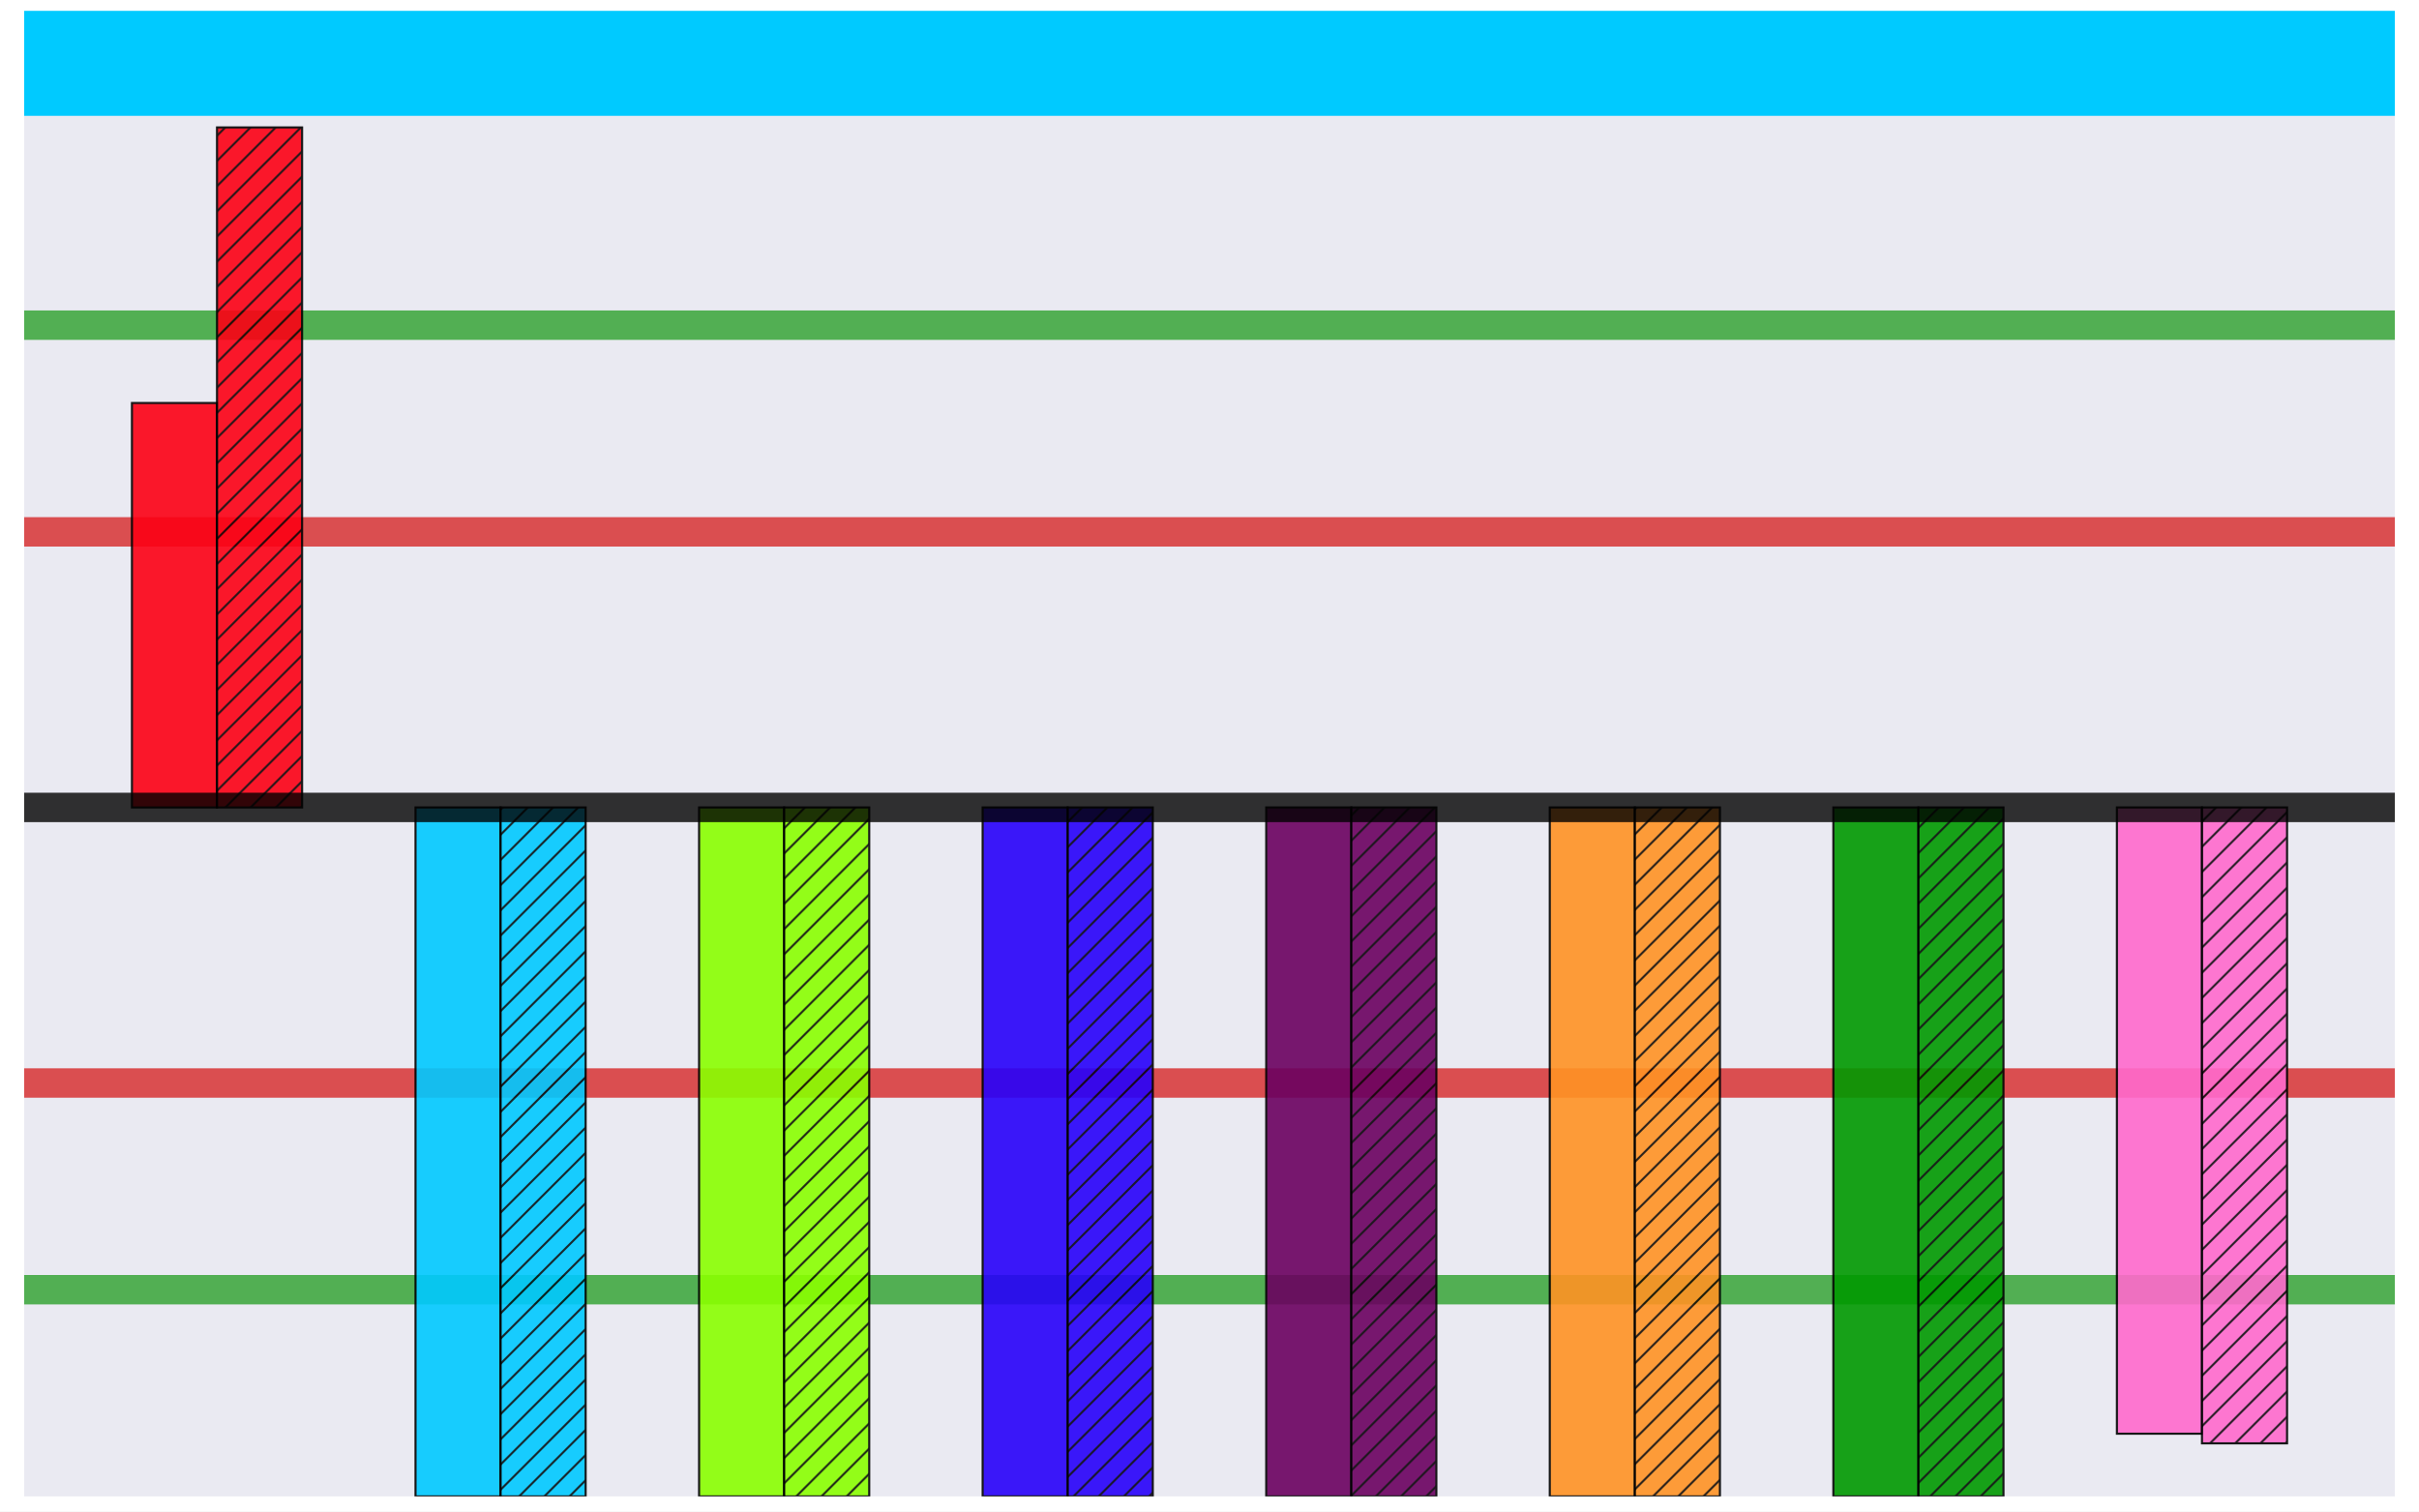
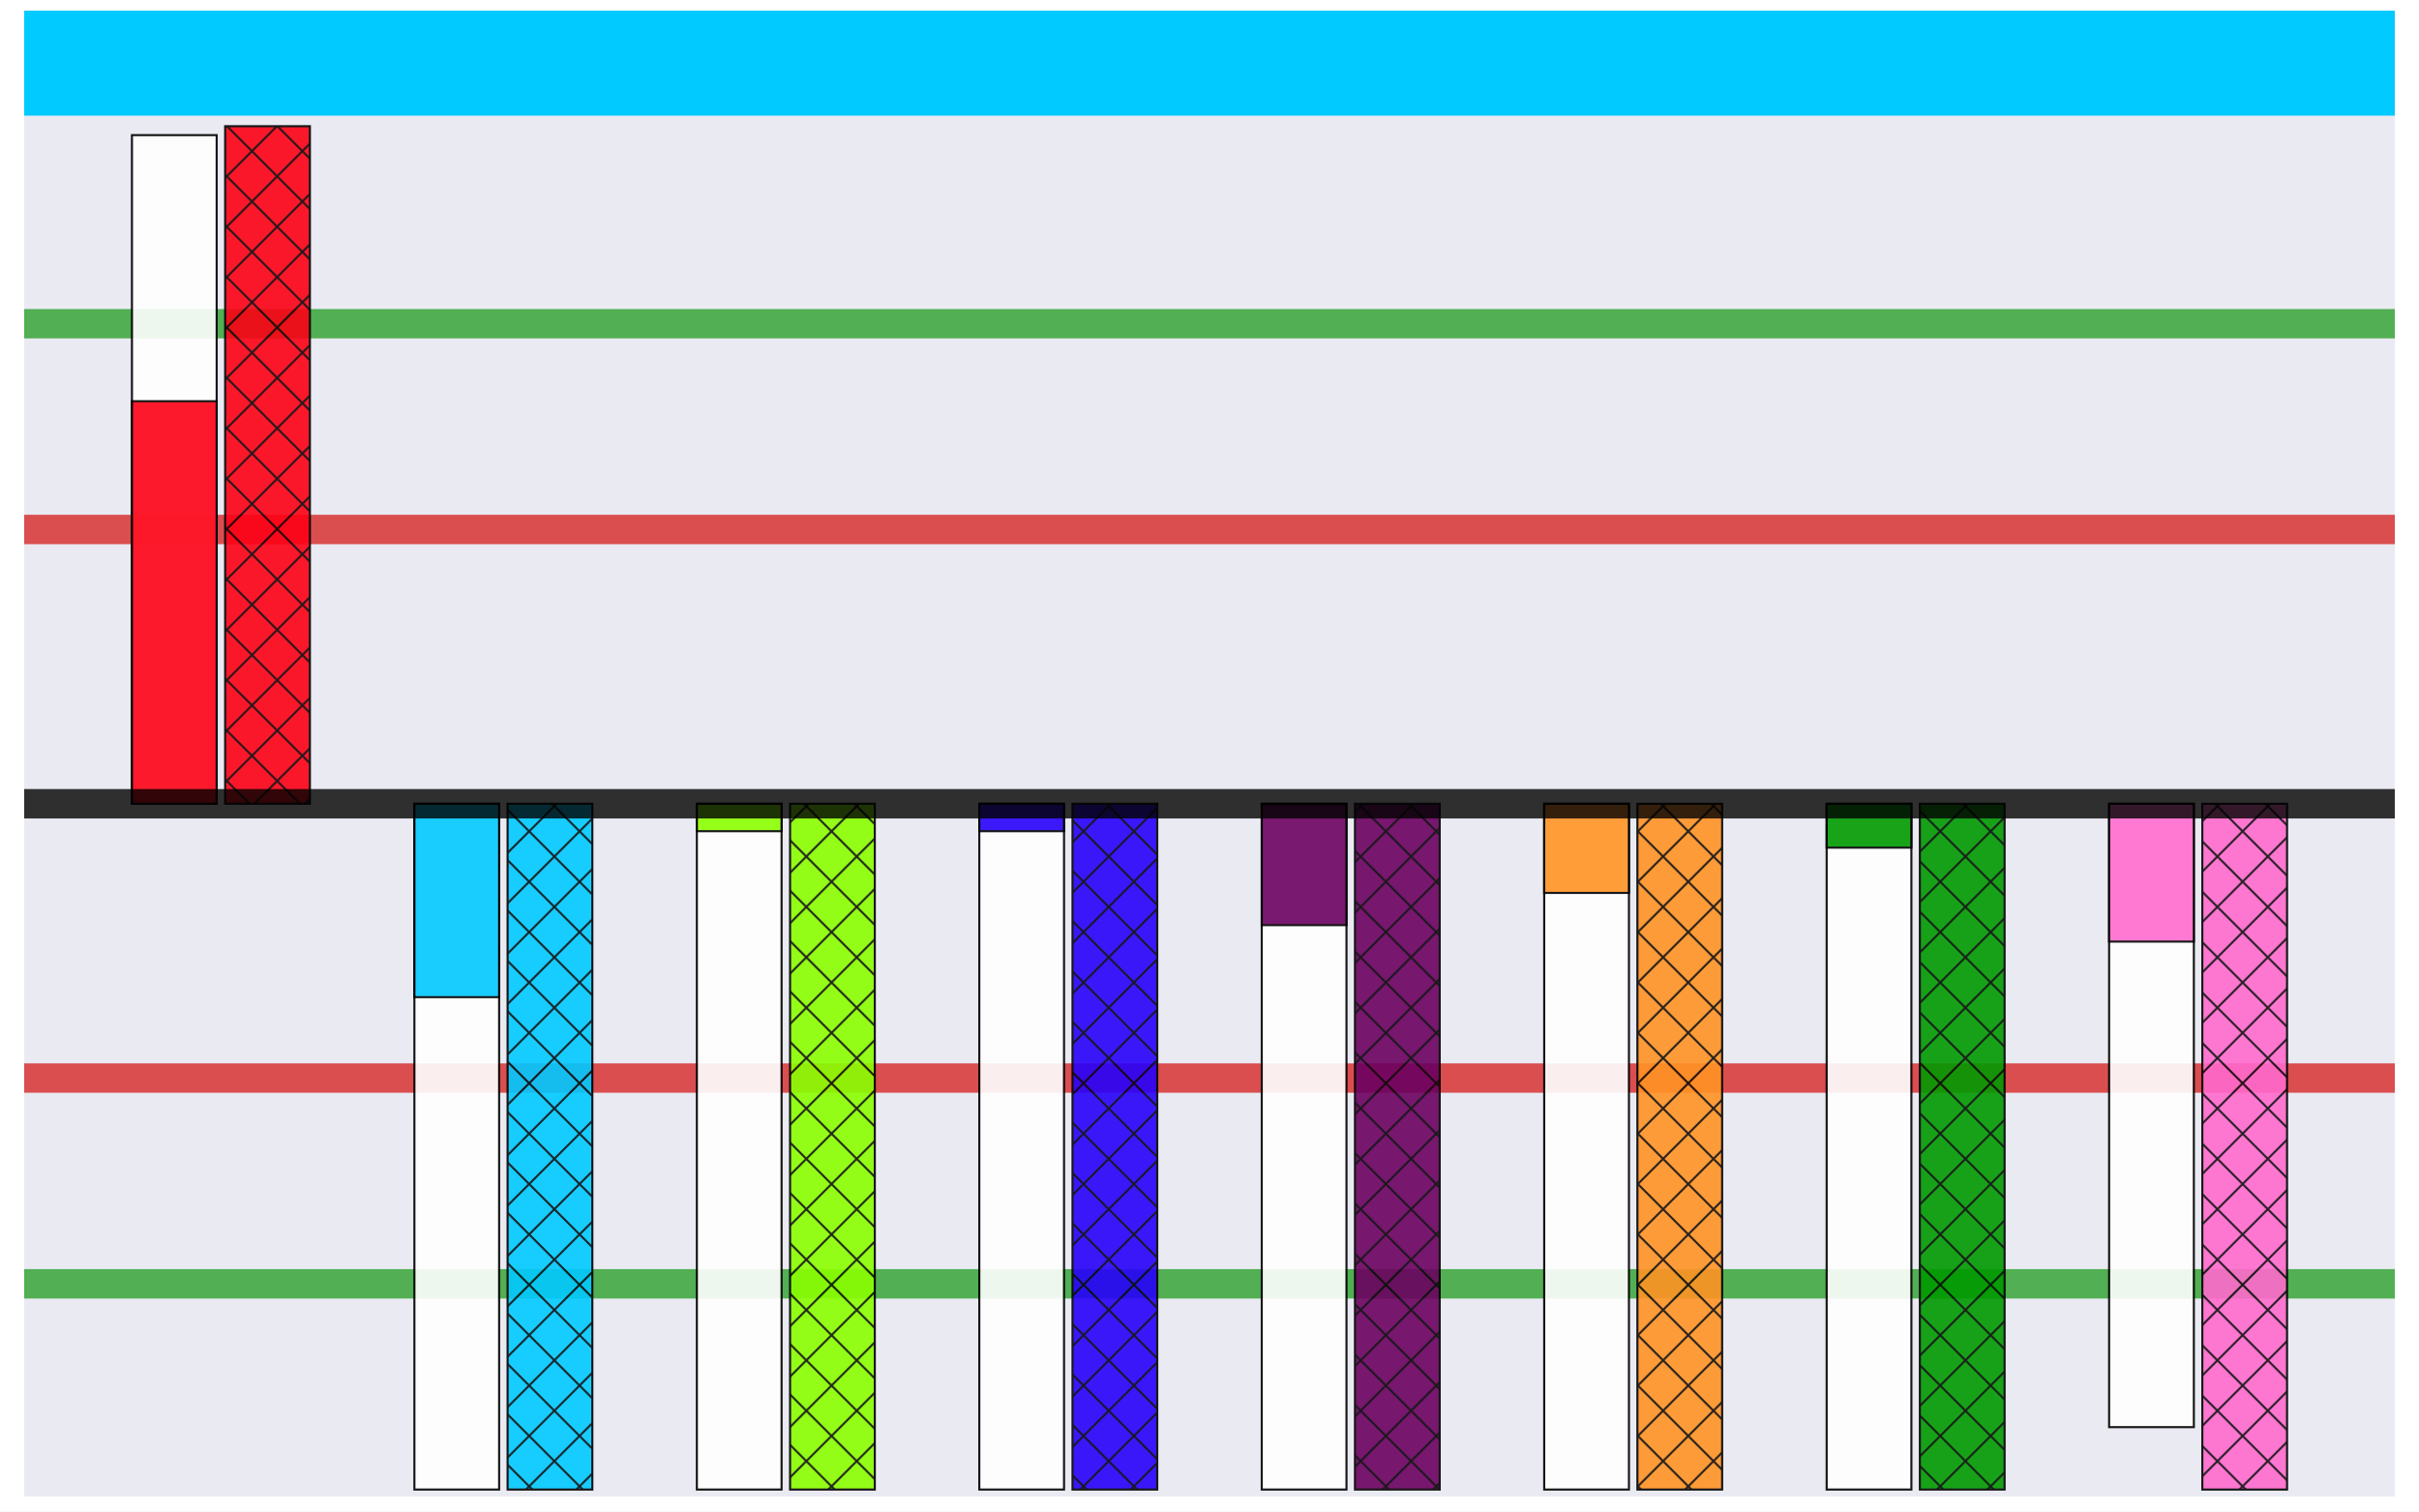
<svg xmlns="http://www.w3.org/2000/svg" width="1152pt" height="720pt" viewBox="0 0 1152 720" version="1.1">
  <defs>
    <style type="text/css">*{stroke-linejoin: round; stroke-linecap: butt}</style>
  </defs>
  <g id="figure_1">
    <g id="patch_1">
      <path d="M 0 720  L 1152 720  L 1152 0  L 0 0  z " style="fill: #ffffff" />
    </g>
    <g id="axes_1">
      <g id="patch_2">
        <path d="M 11.52 712.8  L 1140.48 712.8  L 1140.48 7.2  L 11.52 7.2  z " style="fill: #eaeaf2" />
      </g>
      <g id="matplotlib.axis_1" />
      <g id="matplotlib.axis_2" />
      <g id="line2d_1">
-         <path d="M 11.52 30.173  L 1140.48 30.173  " style="fill: none; stroke: #00caff; stroke-width: 50" />
+         <path d="M 11.52 30.067  L 1140.48 30.067  " style="fill: none; stroke: #00caff; stroke-width: 50" />
      </g>
      <g id="line2d_2">
-         <path d="M 11.52 154.884  L 1140.48 154.884  " clip-path="url(#pd41afba2fd)" style="fill: none; stroke: #2ca02c; stroke-opacity: 0.8; stroke-width: 14; stroke-linecap: round" />
+         <path d="M 11.52 154.2  L 1140.48 154.2  " clip-path="url(#pfd82cda8d7)" style="fill: none; stroke: #2ca02c; stroke-opacity: 0.8; stroke-width: 14; stroke-linecap: round" />
      </g>
      <g id="line2d_3">
-         <path d="M 11.52 253.34  L 1140.48 253.34  " clip-path="url(#pd41afba2fd)" style="fill: none; stroke: #d62728; stroke-opacity: 0.8; stroke-width: 14; stroke-linecap: round" />
+         <path d="M 11.52 252.2  L 1140.48 252.2  " clip-path="url(#pfd82cda8d7)" style="fill: none; stroke: #d62728; stroke-opacity: 0.8; stroke-width: 14; stroke-linecap: round" />
      </g>
      <g id="line2d_4">
-         <path d="M 11.52 614.344  L 1140.48 614.344  " clip-path="url(#pd41afba2fd)" style="fill: none; stroke: #2ca02c; stroke-opacity: 0.8; stroke-width: 14; stroke-linecap: round" />
+         <path d="M 11.52 611.533  L 1140.48 611.533  " clip-path="url(#pfd82cda8d7)" style="fill: none; stroke: #2ca02c; stroke-opacity: 0.8; stroke-width: 14; stroke-linecap: round" />
      </g>
      <g id="line2d_5">
-         <path d="M 11.52 515.888  L 1140.48 515.888  " clip-path="url(#pd41afba2fd)" style="fill: none; stroke: #d62728; stroke-opacity: 0.8; stroke-width: 14; stroke-linecap: round" />
+         <path d="M 11.52 513.533  L 1140.48 513.533  " clip-path="url(#pfd82cda8d7)" style="fill: none; stroke: #d62728; stroke-opacity: 0.8; stroke-width: 14; stroke-linecap: round" />
      </g>
      <g id="patch_3">
        <path d="M 11.52 712.8  L 11.52 7.2  " style="fill: none" />
      </g>
      <g id="patch_4">
        <path d="M 1140.48 712.8  L 1140.48 7.2  " style="fill: none" />
      </g>
      <g id="patch_5">
        <path d="M 11.52 712.8  L 1140.48 712.8  " style="fill: none" />
      </g>
      <g id="patch_6">
        <path d="M 11.52 7.2  L 1140.48 7.2  " style="fill: none" />
      </g>
      <g id="patch_7">
-         <path d="M 62.836 384.614  L 103.349 384.614  L 103.349 191.969  L 62.836 191.969  z " clip-path="url(#pd41afba2fd)" style="fill: #fc0014; opacity: 0.9; stroke: #000000; stroke-linejoin: miter" />
+         <path d="M 62.836 382.867  L 103.19 382.867  L 103.19 64.367  L 62.836 64.367  z " clip-path="url(#pfd82cda8d7)" style="fill: #ffffff; opacity: 0.9; stroke: #000000; stroke-linejoin: miter" />
      </g>
      <g id="patch_8">
-         <path d="M 103.349 384.614  L 143.862 384.614  L 143.862 60.694  L 103.349 60.694  z " clip-path="url(#pd41afba2fd)" style="fill: url(#h7f9cde8e19); opacity: 0.9; stroke: #000000; stroke-linejoin: miter" />
+         <path d="M 197.348 382.867  L 237.702 382.867  L 237.702 709.533  L 197.348 709.533  z " clip-path="url(#pfd82cda8d7)" style="fill: #ffffff; opacity: 0.9; stroke: #000000; stroke-linejoin: miter" />
      </g>
      <g id="patch_9">
-         <path d="M 197.879 384.614  L 238.392 384.614  L 238.392 712.8  L 197.879 712.8  z " clip-path="url(#pd41afba2fd)" style="fill: #00c9ff; opacity: 0.9; stroke: #000000; stroke-linejoin: miter" />
+         <path d="M 331.861 382.867  L 372.214 382.867  L 372.214 709.533  L 331.861 709.533  z " clip-path="url(#pfd82cda8d7)" style="fill: #ffffff; opacity: 0.9; stroke: #000000; stroke-linejoin: miter" />
      </g>
      <g id="patch_10">
-         <path d="M 238.392 384.614  L 278.905 384.614  L 278.905 712.8  L 238.392 712.8  z " clip-path="url(#pd41afba2fd)" style="fill: url(#hf2de5e2e2c); opacity: 0.9; stroke: #000000; stroke-linejoin: miter" />
+         <path d="M 466.373 382.867  L 506.726 382.867  L 506.726 709.533  L 466.373 709.533  z " clip-path="url(#pfd82cda8d7)" style="fill: #ffffff; opacity: 0.9; stroke: #000000; stroke-linejoin: miter" />
      </g>
      <g id="patch_11">
-         <path d="M 332.922 384.614  L 373.435 384.614  L 373.435 712.8  L 332.922 712.8  z " clip-path="url(#pd41afba2fd)" style="fill: #8aff00; opacity: 0.9; stroke: #000000; stroke-linejoin: miter" />
+         <path d="M 600.885 382.867  L 641.238 382.867  L 641.238 709.533  L 600.885 709.533  z " clip-path="url(#pfd82cda8d7)" style="fill: #ffffff; opacity: 0.9; stroke: #000000; stroke-linejoin: miter" />
      </g>
      <g id="patch_12">
-         <path d="M 373.435 384.614  L 413.948 384.614  L 413.948 712.8  L 373.435 712.8  z " clip-path="url(#pd41afba2fd)" style="fill: url(#h6cc0b642ab); opacity: 0.9; stroke: #000000; stroke-linejoin: miter" />
+         <path d="M 735.397 382.867  L 775.75 382.867  L 775.75 709.533  L 735.397 709.533  z " clip-path="url(#pfd82cda8d7)" style="fill: #ffffff; opacity: 0.9; stroke: #000000; stroke-linejoin: miter" />
      </g>
      <g id="patch_13">
-         <path d="M 467.966 384.614  L 508.478 384.614  L 508.478 712.8  L 467.966 712.8  z " clip-path="url(#pd41afba2fd)" style="fill: #2700fa; opacity: 0.9; stroke: #000000; stroke-linejoin: miter" />
+         <path d="M 869.909 382.867  L 910.263 382.867  L 910.263 709.533  L 869.909 709.533  z " clip-path="url(#pfd82cda8d7)" style="fill: #ffffff; opacity: 0.9; stroke: #000000; stroke-linejoin: miter" />
      </g>
      <g id="patch_14">
-         <path d="M 508.478 384.614  L 548.991 384.614  L 548.991 712.8  L 508.478 712.8  z " clip-path="url(#pd41afba2fd)" style="fill: url(#hed8798523f); opacity: 0.9; stroke: #000000; stroke-linejoin: miter" />
+         <path d="M 1004.421 382.867  L 1044.775 382.867  L 1044.775 679.807  L 1004.421 679.807  z " clip-path="url(#pfd82cda8d7)" style="fill: #ffffff; opacity: 0.9; stroke: #000000; stroke-linejoin: miter" />
      </g>
      <g id="patch_15">
-         <path d="M 603.009 384.614  L 643.522 384.614  L 643.522 712.8  L 603.009 712.8  z " clip-path="url(#pd41afba2fd)" style="fill: #6a005f; opacity: 0.9; stroke: #000000; stroke-linejoin: miter" />
+         <path d="M 62.836 382.867  L 103.19 382.867  L 103.19 191.113  L 62.836 191.113  z " clip-path="url(#pfd82cda8d7)" style="fill: #fc0014; opacity: 0.9; stroke: #000000; stroke-linejoin: miter" />
      </g>
      <g id="patch_16">
-         <path d="M 643.522 384.614  L 684.034 384.614  L 684.034 712.8  L 643.522 712.8  z " clip-path="url(#pd41afba2fd)" style="fill: url(#h5128c3619f); opacity: 0.9; stroke: #000000; stroke-linejoin: miter" />
+         <path d="M 107.225 382.867  L 147.579 382.867  L 147.579 60.12  L 107.225 60.12  z " clip-path="url(#pfd82cda8d7)" style="fill: url(#h9e0eac513b); opacity: 0.9; stroke: #000000; stroke-linejoin: miter" />
      </g>
      <g id="patch_17">
-         <path d="M 738.052 384.614  L 778.565 384.614  L 778.565 712.8  L 738.052 712.8  z " clip-path="url(#pd41afba2fd)" style="fill: #ff9224; opacity: 0.9; stroke: #000000; stroke-linejoin: miter" />
+         <path d="M 197.348 382.867  L 237.702 382.867  L 237.702 474.987  L 197.348 474.987  z " clip-path="url(#pfd82cda8d7)" style="fill: #00c9ff; opacity: 0.9; stroke: #000000; stroke-linejoin: miter" />
      </g>
      <g id="patch_18">
-         <path d="M 778.565 384.614  L 819.078 384.614  L 819.078 712.8  L 778.565 712.8  z " clip-path="url(#pd41afba2fd)" style="fill: url(#h9211023d65); opacity: 0.9; stroke: #000000; stroke-linejoin: miter" />
+         <path d="M 241.737 382.867  L 282.091 382.867  L 282.091 709.533  L 241.737 709.533  z " clip-path="url(#pfd82cda8d7)" style="fill: url(#h9997cee750); opacity: 0.9; stroke: #000000; stroke-linejoin: miter" />
      </g>
      <g id="patch_19">
-         <path d="M 873.095 384.614  L 913.608 384.614  L 913.608 712.8  L 873.095 712.8  z " clip-path="url(#pd41afba2fd)" style="fill: #009900; opacity: 0.9; stroke: #000000; stroke-linejoin: miter" />
+         <path d="M 331.861 382.867  L 372.214 382.867  L 372.214 395.933  L 331.861 395.933  z " clip-path="url(#pfd82cda8d7)" style="fill: #8aff00; opacity: 0.9; stroke: #000000; stroke-linejoin: miter" />
      </g>
      <g id="patch_20">
-         <path d="M 913.608 384.614  L 954.121 384.614  L 954.121 712.8  L 913.608 712.8  z " clip-path="url(#pd41afba2fd)" style="fill: url(#h0dec73c0ba); opacity: 0.9; stroke: #000000; stroke-linejoin: miter" />
+         <path d="M 376.25 382.867  L 416.603 382.867  L 416.603 709.533  L 376.25 709.533  z " clip-path="url(#pfd82cda8d7)" style="fill: url(#h4cbc3bf12c); opacity: 0.9; stroke: #000000; stroke-linejoin: miter" />
      </g>
      <g id="patch_21">
-         <path d="M 1008.138 384.614  L 1048.651 384.614  L 1048.651 682.935  L 1008.138 682.935  z " clip-path="url(#pd41afba2fd)" style="fill: #ff69cc; opacity: 0.9; stroke: #000000; stroke-linejoin: miter" />
+         <path d="M 466.373 382.867  L 506.726 382.867  L 506.726 395.933  L 466.373 395.933  z " clip-path="url(#pfd82cda8d7)" style="fill: #2700fa; opacity: 0.9; stroke: #000000; stroke-linejoin: miter" />
      </g>
      <g id="patch_22">
-         <path d="M 1048.651 384.614  L 1089.164 384.614  L 1089.164 687.53  L 1048.651 687.53  z " clip-path="url(#pd41afba2fd)" style="fill: url(#hf8366fbaba); opacity: 0.9; stroke: #000000; stroke-linejoin: miter" />
+         <path d="M 510.762 382.867  L 551.115 382.867  L 551.115 709.533  L 510.762 709.533  z " clip-path="url(#pfd82cda8d7)" style="fill: url(#h5e3f86b0e3); opacity: 0.9; stroke: #000000; stroke-linejoin: miter" />
+       </g>
+       <g id="patch_23">
+         <path d="M 600.885 382.867  L 641.238 382.867  L 641.238 440.687  L 600.885 440.687  z " clip-path="url(#pfd82cda8d7)" style="fill: #6a005f; opacity: 0.9; stroke: #000000; stroke-linejoin: miter" />
+       </g>
+       <g id="patch_24">
+         <path d="M 645.274 382.867  L 685.627 382.867  L 685.627 709.533  L 645.274 709.533  z " clip-path="url(#pfd82cda8d7)" style="fill: url(#hd1aaeddddb); opacity: 0.9; stroke: #000000; stroke-linejoin: miter" />
+       </g>
+       <g id="patch_25">
+         <path d="M 735.397 382.867  L 775.75 382.867  L 775.75 425.333  L 735.397 425.333  z " clip-path="url(#pfd82cda8d7)" style="fill: #ff9224; opacity: 0.9; stroke: #000000; stroke-linejoin: miter" />
+       </g>
+       <g id="patch_26">
+         <path d="M 779.786 382.867  L 820.139 382.867  L 820.139 709.533  L 779.786 709.533  z " clip-path="url(#pfd82cda8d7)" style="fill: url(#h4558b43d86); opacity: 0.9; stroke: #000000; stroke-linejoin: miter" />
+       </g>
+       <g id="patch_27">
+         <path d="M 869.909 382.867  L 910.263 382.867  L 910.263 403.773  L 869.909 403.773  z " clip-path="url(#pfd82cda8d7)" style="fill: #009900; opacity: 0.9; stroke: #000000; stroke-linejoin: miter" />
+       </g>
+       <g id="patch_28">
+         <path d="M 914.298 382.867  L 954.652 382.867  L 954.652 709.533  L 914.298 709.533  z " clip-path="url(#pfd82cda8d7)" style="fill: url(#h7fc03ecbdb); opacity: 0.9; stroke: #000000; stroke-linejoin: miter" />
+       </g>
+       <g id="patch_29">
+         <path d="M 1004.421 382.867  L 1044.775 382.867  L 1044.775 448.527  L 1004.421 448.527  z " clip-path="url(#pfd82cda8d7)" style="fill: #ff69cc; opacity: 0.9; stroke: #000000; stroke-linejoin: miter" />
+       </g>
+       <g id="patch_30">
+         <path d="M 1048.81 382.867  L 1089.164 382.867  L 1089.164 709.533  L 1048.81 709.533  z " clip-path="url(#pfd82cda8d7)" style="fill: url(#hcaafa79ba9); opacity: 0.9; stroke: #000000; stroke-linejoin: miter" />
      </g>
      <g id="line2d_6">
-         <path d="M 11.52 384.614  L 1140.48 384.614  " clip-path="url(#pd41afba2fd)" style="fill: none; stroke: #000000; stroke-opacity: 0.8; stroke-width: 14; stroke-linecap: round" />
+         <path d="M 11.52 382.867  L 1140.48 382.867  " clip-path="url(#pfd82cda8d7)" style="fill: none; stroke: #000000; stroke-opacity: 0.8; stroke-width: 14; stroke-linecap: round" />
      </g>
    </g>
  </g>
  <defs>
-     <clipPath id="pd41afba2fd">
+     <clipPath id="pfd82cda8d7">
      <rect x="11.52" y="7.2" width="1128.96" height="705.6" />
    </clipPath>
  </defs>
  <defs>
-     <pattern id="h7f9cde8e19" patternUnits="userSpaceOnUse" x="0" y="0" width="72" height="72">
+     <pattern id="h9e0eac513b" patternUnits="userSpaceOnUse" x="0" y="0" width="72" height="72">
      <rect x="0" y="0" width="73" height="73" fill="#fc0014" />
-       <path d="M -36 36  L 36 -36  M -30 42  L 42 -30  M -24 48  L 48 -24  M -18 54  L 54 -18  M -12 60  L 60 -12  M -6 66  L 66 -6  M 0 72  L 72 0  M 6 78  L 78 6  M 12 84  L 84 12  M 18 90  L 90 18  M 24 96  L 96 24  M 30 102  L 102 30  M 36 108  L 108 36  " style="fill: #000000; stroke: #000000; stroke-width: 1.0; stroke-linecap: butt; stroke-linejoin: miter; stroke-opacity: 0.9" />
+       <path d="M -36 36  L 36 -36  M -24 48  L 48 -24  M -12 60  L 60 -12  M 0 72  L 72 0  M 12 84  L 84 12  M 24 96  L 96 24  M 36 108  L 108 36  M -36 36  L 36 108  M -24 24  L 48 96  M -12 12  L 60 84  M 0 0  L 72 72  M 12 -12  L 84 60  M 24 -24  L 96 48  M 36 -36  L 108 36  " style="fill: #000000; stroke: #000000; stroke-width: 1.0; stroke-linecap: butt; stroke-linejoin: miter; stroke-opacity: 0.9" />
    </pattern>
-     <pattern id="hf2de5e2e2c" patternUnits="userSpaceOnUse" x="0" y="0" width="72" height="72">
+     <pattern id="h9997cee750" patternUnits="userSpaceOnUse" x="0" y="0" width="72" height="72">
      <rect x="0" y="0" width="73" height="73" fill="#00c9ff" />
-       <path d="M -36 36  L 36 -36  M -30 42  L 42 -30  M -24 48  L 48 -24  M -18 54  L 54 -18  M -12 60  L 60 -12  M -6 66  L 66 -6  M 0 72  L 72 0  M 6 78  L 78 6  M 12 84  L 84 12  M 18 90  L 90 18  M 24 96  L 96 24  M 30 102  L 102 30  M 36 108  L 108 36  " style="fill: #000000; stroke: #000000; stroke-width: 1.0; stroke-linecap: butt; stroke-linejoin: miter; stroke-opacity: 0.9" />
+       <path d="M -36 36  L 36 -36  M -24 48  L 48 -24  M -12 60  L 60 -12  M 0 72  L 72 0  M 12 84  L 84 12  M 24 96  L 96 24  M 36 108  L 108 36  M -36 36  L 36 108  M -24 24  L 48 96  M -12 12  L 60 84  M 0 0  L 72 72  M 12 -12  L 84 60  M 24 -24  L 96 48  M 36 -36  L 108 36  " style="fill: #000000; stroke: #000000; stroke-width: 1.0; stroke-linecap: butt; stroke-linejoin: miter; stroke-opacity: 0.9" />
    </pattern>
-     <pattern id="h6cc0b642ab" patternUnits="userSpaceOnUse" x="0" y="0" width="72" height="72">
+     <pattern id="h4cbc3bf12c" patternUnits="userSpaceOnUse" x="0" y="0" width="72" height="72">
      <rect x="0" y="0" width="73" height="73" fill="#8aff00" />
-       <path d="M -36 36  L 36 -36  M -30 42  L 42 -30  M -24 48  L 48 -24  M -18 54  L 54 -18  M -12 60  L 60 -12  M -6 66  L 66 -6  M 0 72  L 72 0  M 6 78  L 78 6  M 12 84  L 84 12  M 18 90  L 90 18  M 24 96  L 96 24  M 30 102  L 102 30  M 36 108  L 108 36  " style="fill: #000000; stroke: #000000; stroke-width: 1.0; stroke-linecap: butt; stroke-linejoin: miter; stroke-opacity: 0.9" />
+       <path d="M -36 36  L 36 -36  M -24 48  L 48 -24  M -12 60  L 60 -12  M 0 72  L 72 0  M 12 84  L 84 12  M 24 96  L 96 24  M 36 108  L 108 36  M -36 36  L 36 108  M -24 24  L 48 96  M -12 12  L 60 84  M 0 0  L 72 72  M 12 -12  L 84 60  M 24 -24  L 96 48  M 36 -36  L 108 36  " style="fill: #000000; stroke: #000000; stroke-width: 1.0; stroke-linecap: butt; stroke-linejoin: miter; stroke-opacity: 0.9" />
    </pattern>
-     <pattern id="hed8798523f" patternUnits="userSpaceOnUse" x="0" y="0" width="72" height="72">
+     <pattern id="h5e3f86b0e3" patternUnits="userSpaceOnUse" x="0" y="0" width="72" height="72">
      <rect x="0" y="0" width="73" height="73" fill="#2700fa" />
-       <path d="M -36 36  L 36 -36  M -30 42  L 42 -30  M -24 48  L 48 -24  M -18 54  L 54 -18  M -12 60  L 60 -12  M -6 66  L 66 -6  M 0 72  L 72 0  M 6 78  L 78 6  M 12 84  L 84 12  M 18 90  L 90 18  M 24 96  L 96 24  M 30 102  L 102 30  M 36 108  L 108 36  " style="fill: #000000; stroke: #000000; stroke-width: 1.0; stroke-linecap: butt; stroke-linejoin: miter; stroke-opacity: 0.9" />
+       <path d="M -36 36  L 36 -36  M -24 48  L 48 -24  M -12 60  L 60 -12  M 0 72  L 72 0  M 12 84  L 84 12  M 24 96  L 96 24  M 36 108  L 108 36  M -36 36  L 36 108  M -24 24  L 48 96  M -12 12  L 60 84  M 0 0  L 72 72  M 12 -12  L 84 60  M 24 -24  L 96 48  M 36 -36  L 108 36  " style="fill: #000000; stroke: #000000; stroke-width: 1.0; stroke-linecap: butt; stroke-linejoin: miter; stroke-opacity: 0.9" />
    </pattern>
-     <pattern id="h5128c3619f" patternUnits="userSpaceOnUse" x="0" y="0" width="72" height="72">
+     <pattern id="hd1aaeddddb" patternUnits="userSpaceOnUse" x="0" y="0" width="72" height="72">
      <rect x="0" y="0" width="73" height="73" fill="#6a005f" />
-       <path d="M -36 36  L 36 -36  M -30 42  L 42 -30  M -24 48  L 48 -24  M -18 54  L 54 -18  M -12 60  L 60 -12  M -6 66  L 66 -6  M 0 72  L 72 0  M 6 78  L 78 6  M 12 84  L 84 12  M 18 90  L 90 18  M 24 96  L 96 24  M 30 102  L 102 30  M 36 108  L 108 36  " style="fill: #000000; stroke: #000000; stroke-width: 1.0; stroke-linecap: butt; stroke-linejoin: miter; stroke-opacity: 0.9" />
+       <path d="M -36 36  L 36 -36  M -24 48  L 48 -24  M -12 60  L 60 -12  M 0 72  L 72 0  M 12 84  L 84 12  M 24 96  L 96 24  M 36 108  L 108 36  M -36 36  L 36 108  M -24 24  L 48 96  M -12 12  L 60 84  M 0 0  L 72 72  M 12 -12  L 84 60  M 24 -24  L 96 48  M 36 -36  L 108 36  " style="fill: #000000; stroke: #000000; stroke-width: 1.0; stroke-linecap: butt; stroke-linejoin: miter; stroke-opacity: 0.9" />
    </pattern>
-     <pattern id="h9211023d65" patternUnits="userSpaceOnUse" x="0" y="0" width="72" height="72">
+     <pattern id="h4558b43d86" patternUnits="userSpaceOnUse" x="0" y="0" width="72" height="72">
      <rect x="0" y="0" width="73" height="73" fill="#ff9224" />
-       <path d="M -36 36  L 36 -36  M -30 42  L 42 -30  M -24 48  L 48 -24  M -18 54  L 54 -18  M -12 60  L 60 -12  M -6 66  L 66 -6  M 0 72  L 72 0  M 6 78  L 78 6  M 12 84  L 84 12  M 18 90  L 90 18  M 24 96  L 96 24  M 30 102  L 102 30  M 36 108  L 108 36  " style="fill: #000000; stroke: #000000; stroke-width: 1.0; stroke-linecap: butt; stroke-linejoin: miter; stroke-opacity: 0.9" />
+       <path d="M -36 36  L 36 -36  M -24 48  L 48 -24  M -12 60  L 60 -12  M 0 72  L 72 0  M 12 84  L 84 12  M 24 96  L 96 24  M 36 108  L 108 36  M -36 36  L 36 108  M -24 24  L 48 96  M -12 12  L 60 84  M 0 0  L 72 72  M 12 -12  L 84 60  M 24 -24  L 96 48  M 36 -36  L 108 36  " style="fill: #000000; stroke: #000000; stroke-width: 1.0; stroke-linecap: butt; stroke-linejoin: miter; stroke-opacity: 0.9" />
    </pattern>
-     <pattern id="h0dec73c0ba" patternUnits="userSpaceOnUse" x="0" y="0" width="72" height="72">
+     <pattern id="h7fc03ecbdb" patternUnits="userSpaceOnUse" x="0" y="0" width="72" height="72">
      <rect x="0" y="0" width="73" height="73" fill="#009900" />
-       <path d="M -36 36  L 36 -36  M -30 42  L 42 -30  M -24 48  L 48 -24  M -18 54  L 54 -18  M -12 60  L 60 -12  M -6 66  L 66 -6  M 0 72  L 72 0  M 6 78  L 78 6  M 12 84  L 84 12  M 18 90  L 90 18  M 24 96  L 96 24  M 30 102  L 102 30  M 36 108  L 108 36  " style="fill: #000000; stroke: #000000; stroke-width: 1.0; stroke-linecap: butt; stroke-linejoin: miter; stroke-opacity: 0.9" />
+       <path d="M -36 36  L 36 -36  M -24 48  L 48 -24  M -12 60  L 60 -12  M 0 72  L 72 0  M 12 84  L 84 12  M 24 96  L 96 24  M 36 108  L 108 36  M -36 36  L 36 108  M -24 24  L 48 96  M -12 12  L 60 84  M 0 0  L 72 72  M 12 -12  L 84 60  M 24 -24  L 96 48  M 36 -36  L 108 36  " style="fill: #000000; stroke: #000000; stroke-width: 1.0; stroke-linecap: butt; stroke-linejoin: miter; stroke-opacity: 0.9" />
    </pattern>
-     <pattern id="hf8366fbaba" patternUnits="userSpaceOnUse" x="0" y="0" width="72" height="72">
+     <pattern id="hcaafa79ba9" patternUnits="userSpaceOnUse" x="0" y="0" width="72" height="72">
      <rect x="0" y="0" width="73" height="73" fill="#ff69cc" />
-       <path d="M -36 36  L 36 -36  M -30 42  L 42 -30  M -24 48  L 48 -24  M -18 54  L 54 -18  M -12 60  L 60 -12  M -6 66  L 66 -6  M 0 72  L 72 0  M 6 78  L 78 6  M 12 84  L 84 12  M 18 90  L 90 18  M 24 96  L 96 24  M 30 102  L 102 30  M 36 108  L 108 36  " style="fill: #000000; stroke: #000000; stroke-width: 1.0; stroke-linecap: butt; stroke-linejoin: miter; stroke-opacity: 0.9" />
+       <path d="M -36 36  L 36 -36  M -24 48  L 48 -24  M -12 60  L 60 -12  M 0 72  L 72 0  M 12 84  L 84 12  M 24 96  L 96 24  M 36 108  L 108 36  M -36 36  L 36 108  M -24 24  L 48 96  M -12 12  L 60 84  M 0 0  L 72 72  M 12 -12  L 84 60  M 24 -24  L 96 48  M 36 -36  L 108 36  " style="fill: #000000; stroke: #000000; stroke-width: 1.0; stroke-linecap: butt; stroke-linejoin: miter; stroke-opacity: 0.9" />
    </pattern>
  </defs>
</svg>
